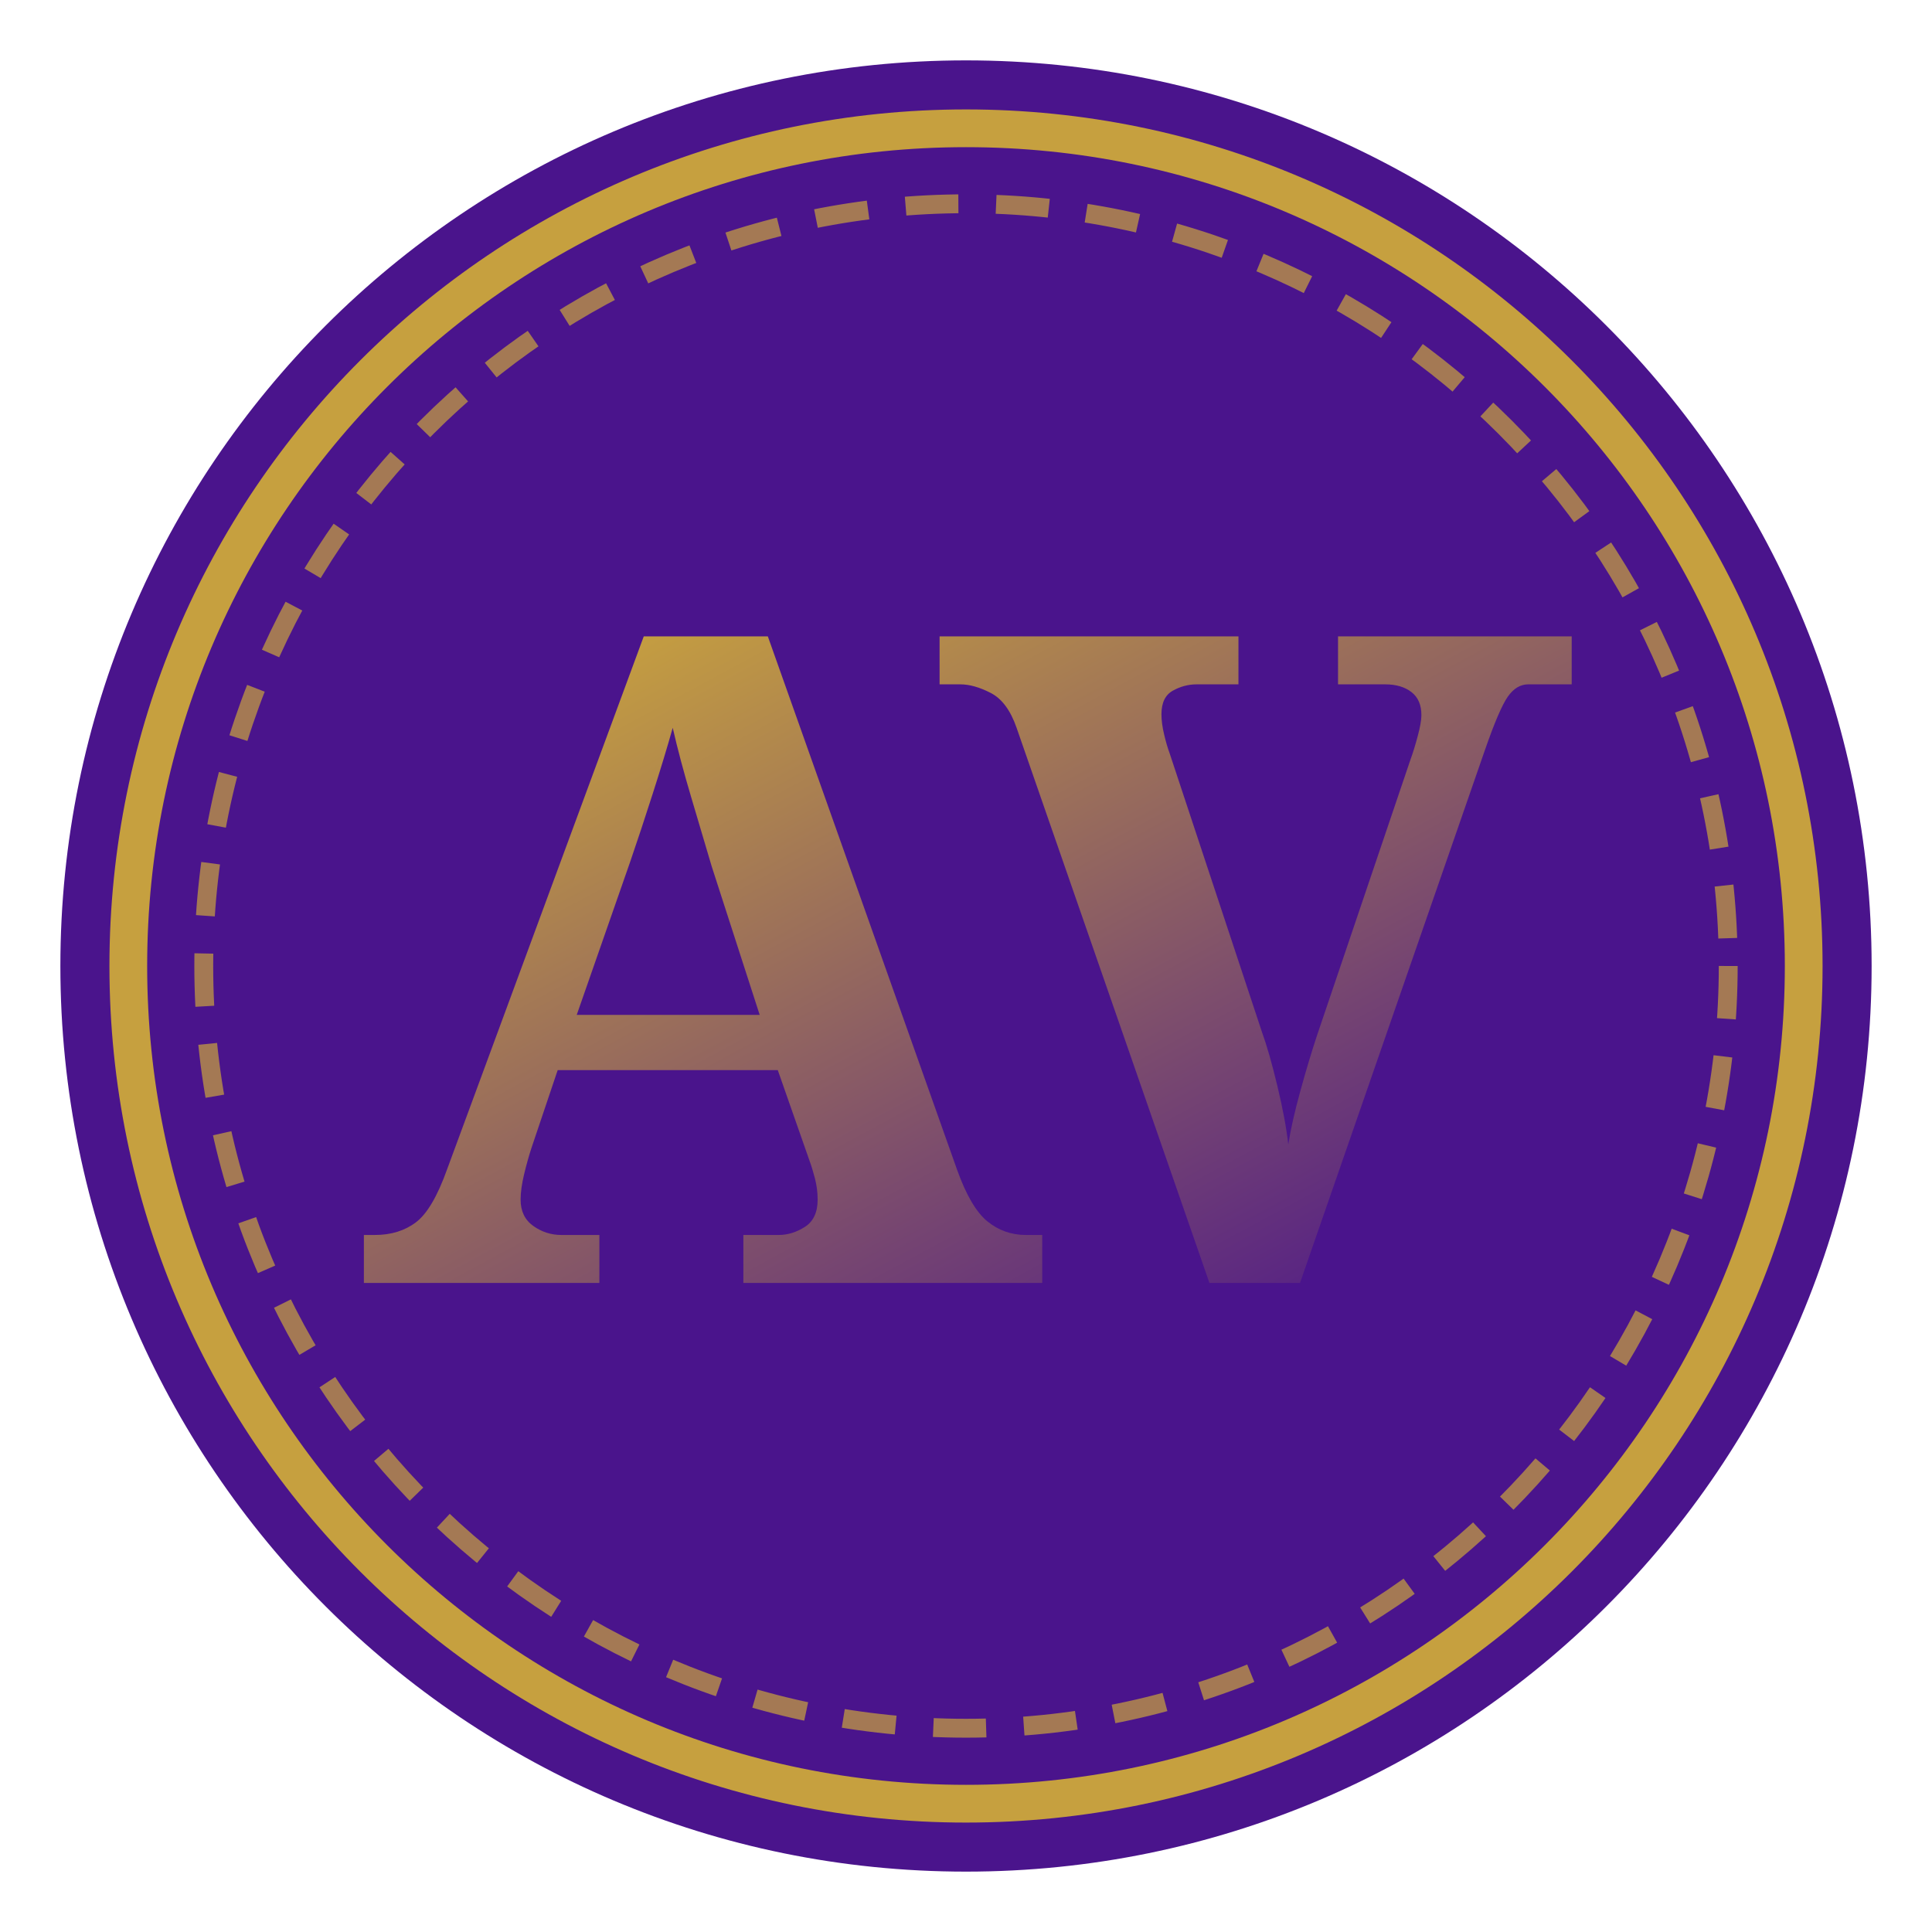
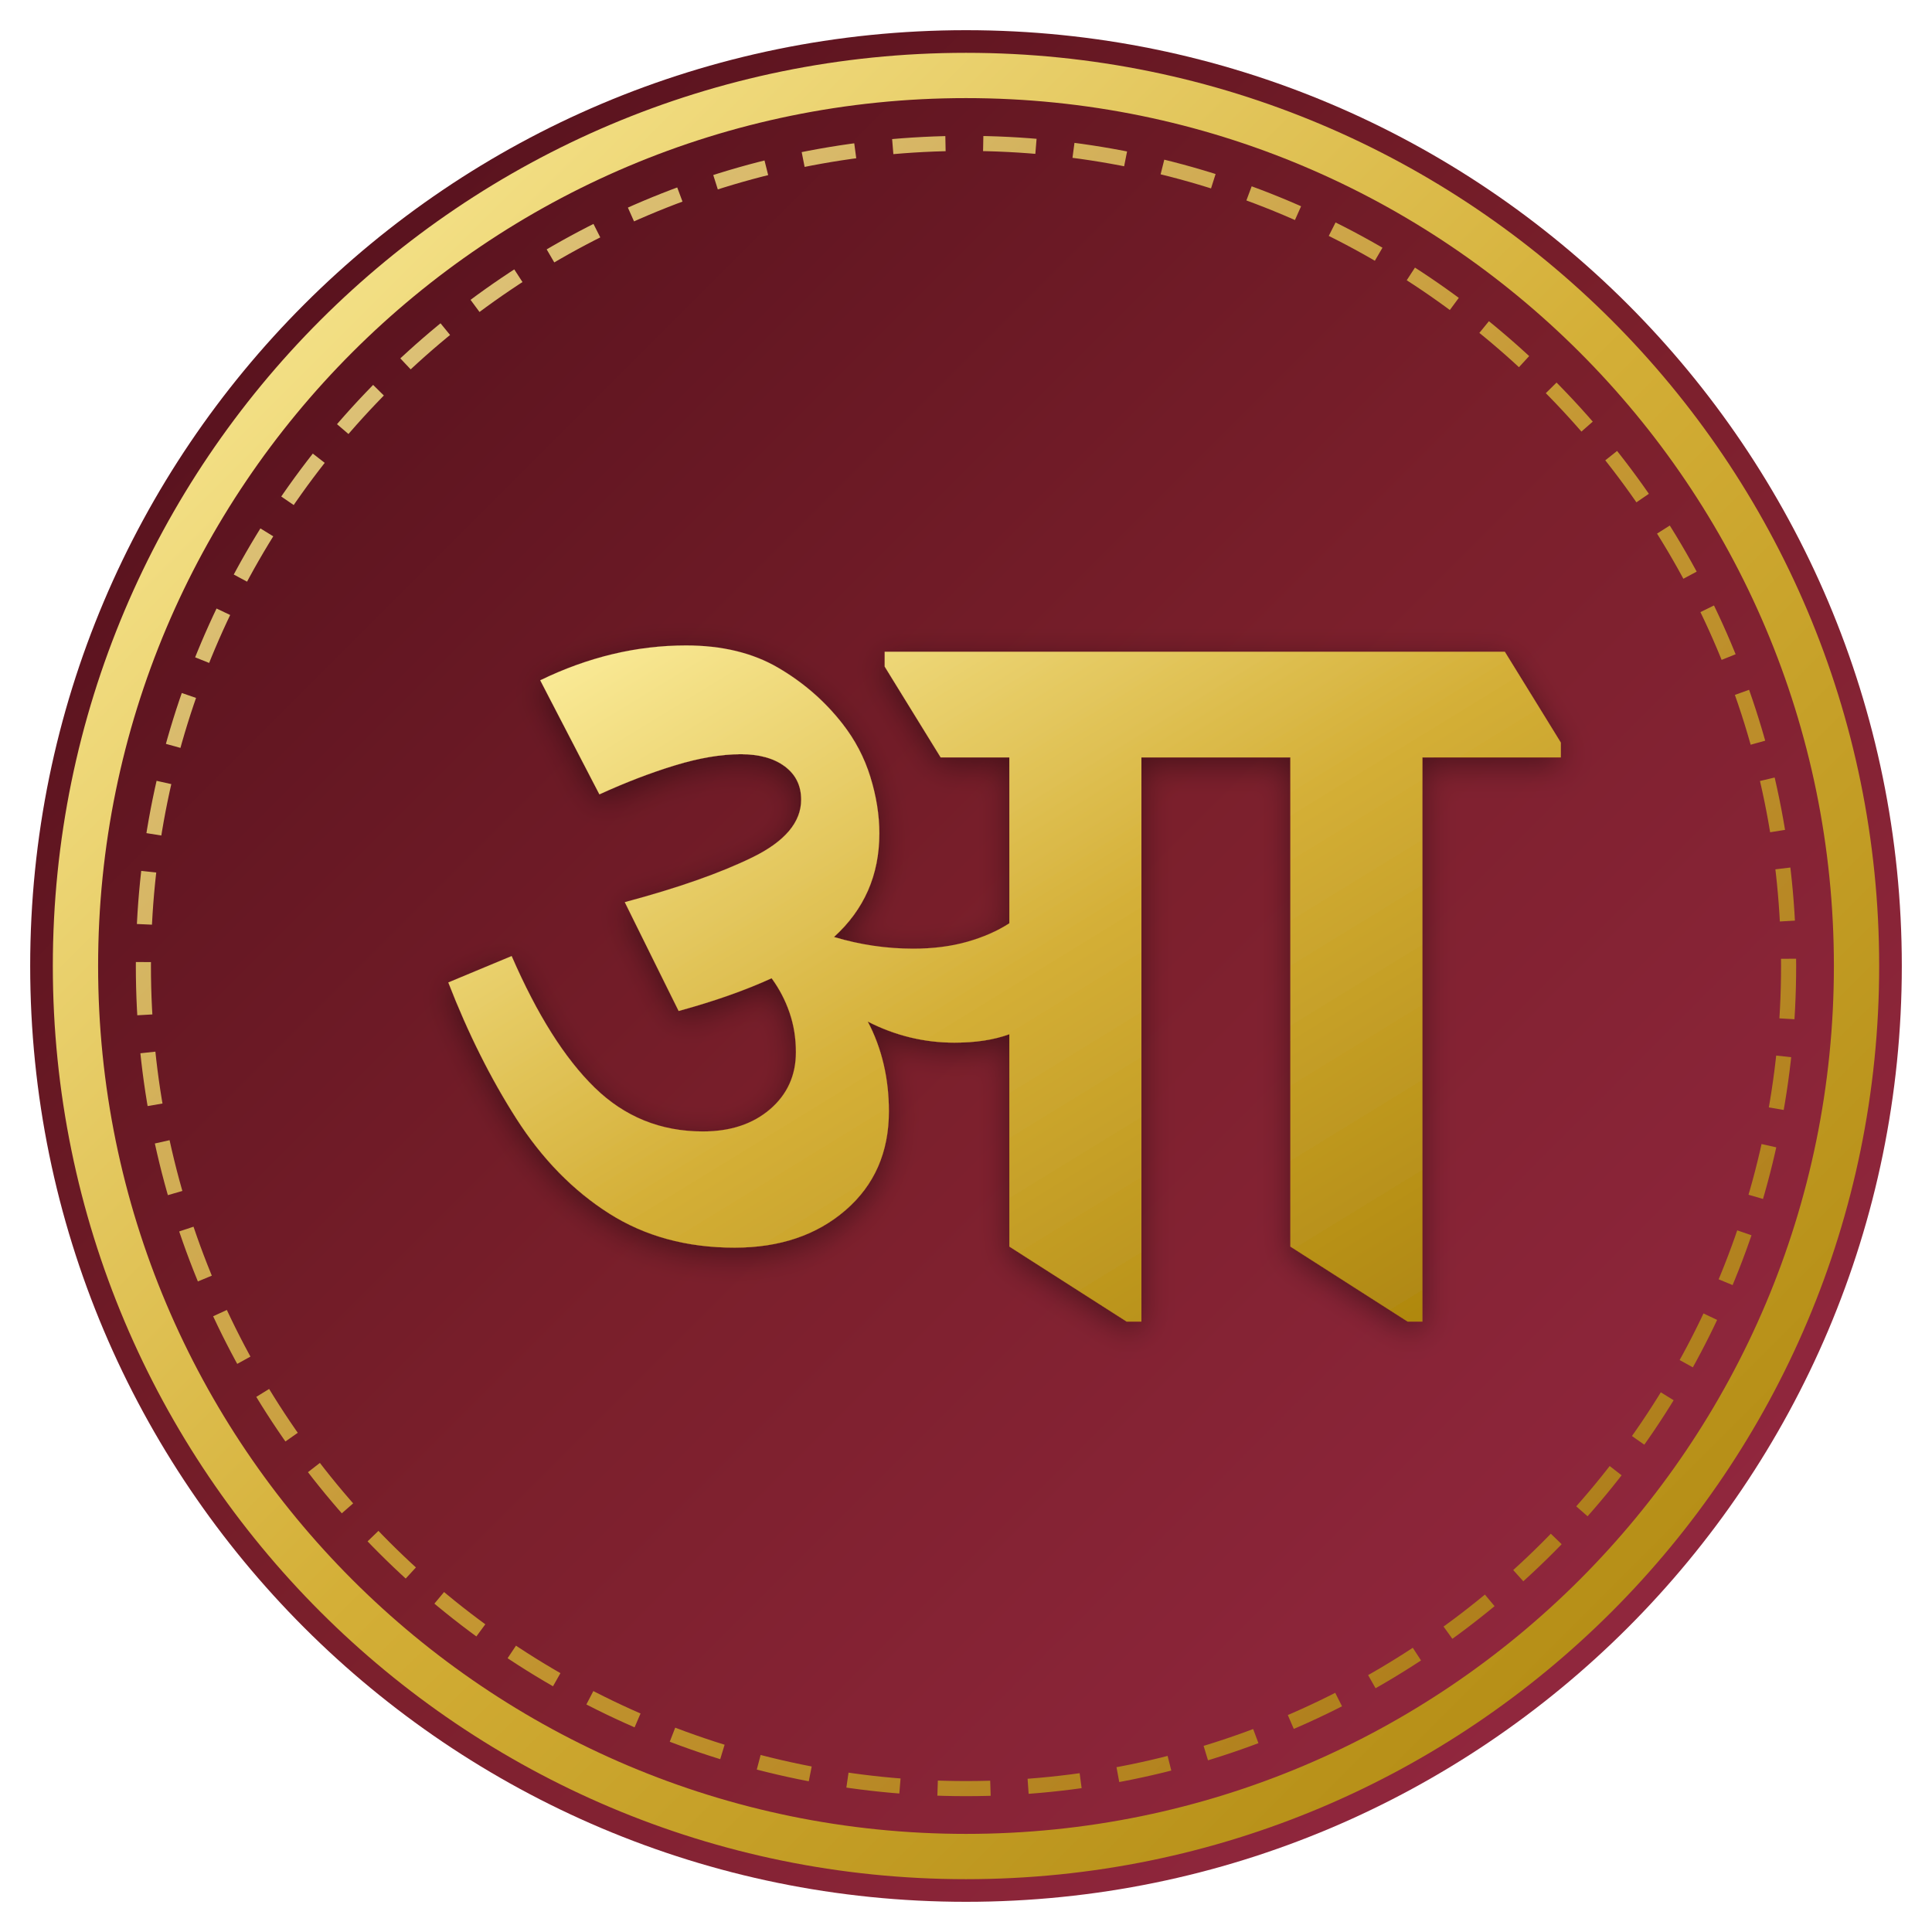
<svg xmlns="http://www.w3.org/2000/svg" width="512" height="512" viewBox="0 0 512 512" role="img" aria-label="Aalm Vastralay Vector Favicon">
  <defs>
-     <linearGradient id="fav-grad" x1="0%" y1="0%" x2="100%" y2="100%">
-       <stop offset="0%" stop-color="#D4AF37" />
-       <stop offset="100%" stop-color="#4A148C" />
+     <linearGradient id="fav-bg" x1="0%" y1="0%" x2="100%" y2="100%">
+       <stop offset="0%" stop-color="#4d0e19" />
+       <stop offset="50%" stop-color="#7a1f2b" />
+       <stop offset="100%" stop-color="#9a2a45" />
    </linearGradient>
+     <linearGradient id="fav-gold" x1="0%" y1="0%" x2="100%" y2="100%">
+       <stop offset="0%" stop-color="#FFF2A3" />
+       <stop offset="50%" stop-color="#D4AF37" />
+       <stop offset="100%" stop-color="#AA820A" />
+     </linearGradient>
+     <filter id="glow" x="-20%" y="-20%" width="140%" height="140%">
+       <feDropShadow dx="0" dy="2" stdDeviation="4" flood-color="#000000" flood-opacity="0.4" />
+     </filter>
  </defs>
-   <circle cx="256" cy="256" r="240" fill="#4A148C" />
-   <circle cx="256" cy="256" r="222" fill="none" stroke="#D4AF37" stroke-width="10" stroke-opacity="0.9" />
-   <circle cx="256" cy="256" r="202" fill="none" stroke="#D4AF37" stroke-width="5" stroke-dasharray="14, 10" stroke-opacity="0.65" />
-   <text x="256" y="340" font-family="Georgia, 'Playfair Display', serif" font-size="240" font-weight="bold" fill="url(#fav-grad)" text-anchor="middle" letter-spacing="-8">AV</text>
+   <circle cx="256" cy="256" r="248" fill="url(#fav-bg)" />
+   <circle cx="256" cy="256" r="236" fill="none" stroke="url(#fav-gold)" stroke-width="12" />
+   <circle cx="256" cy="256" r="218" fill="none" stroke="url(#fav-gold)" stroke-width="4" stroke-dasharray="14, 10" stroke-opacity="0.85" />
+   <text x="256" y="348" font-family="'Noto Serif Devanagari', 'Mangal', 'Devanagari MT', 'Kokila', serif, Georgia" font-size="280" font-weight="900" fill="url(#fav-gold)" text-anchor="middle" filter="url(#glow)">आ</text>
</svg>
